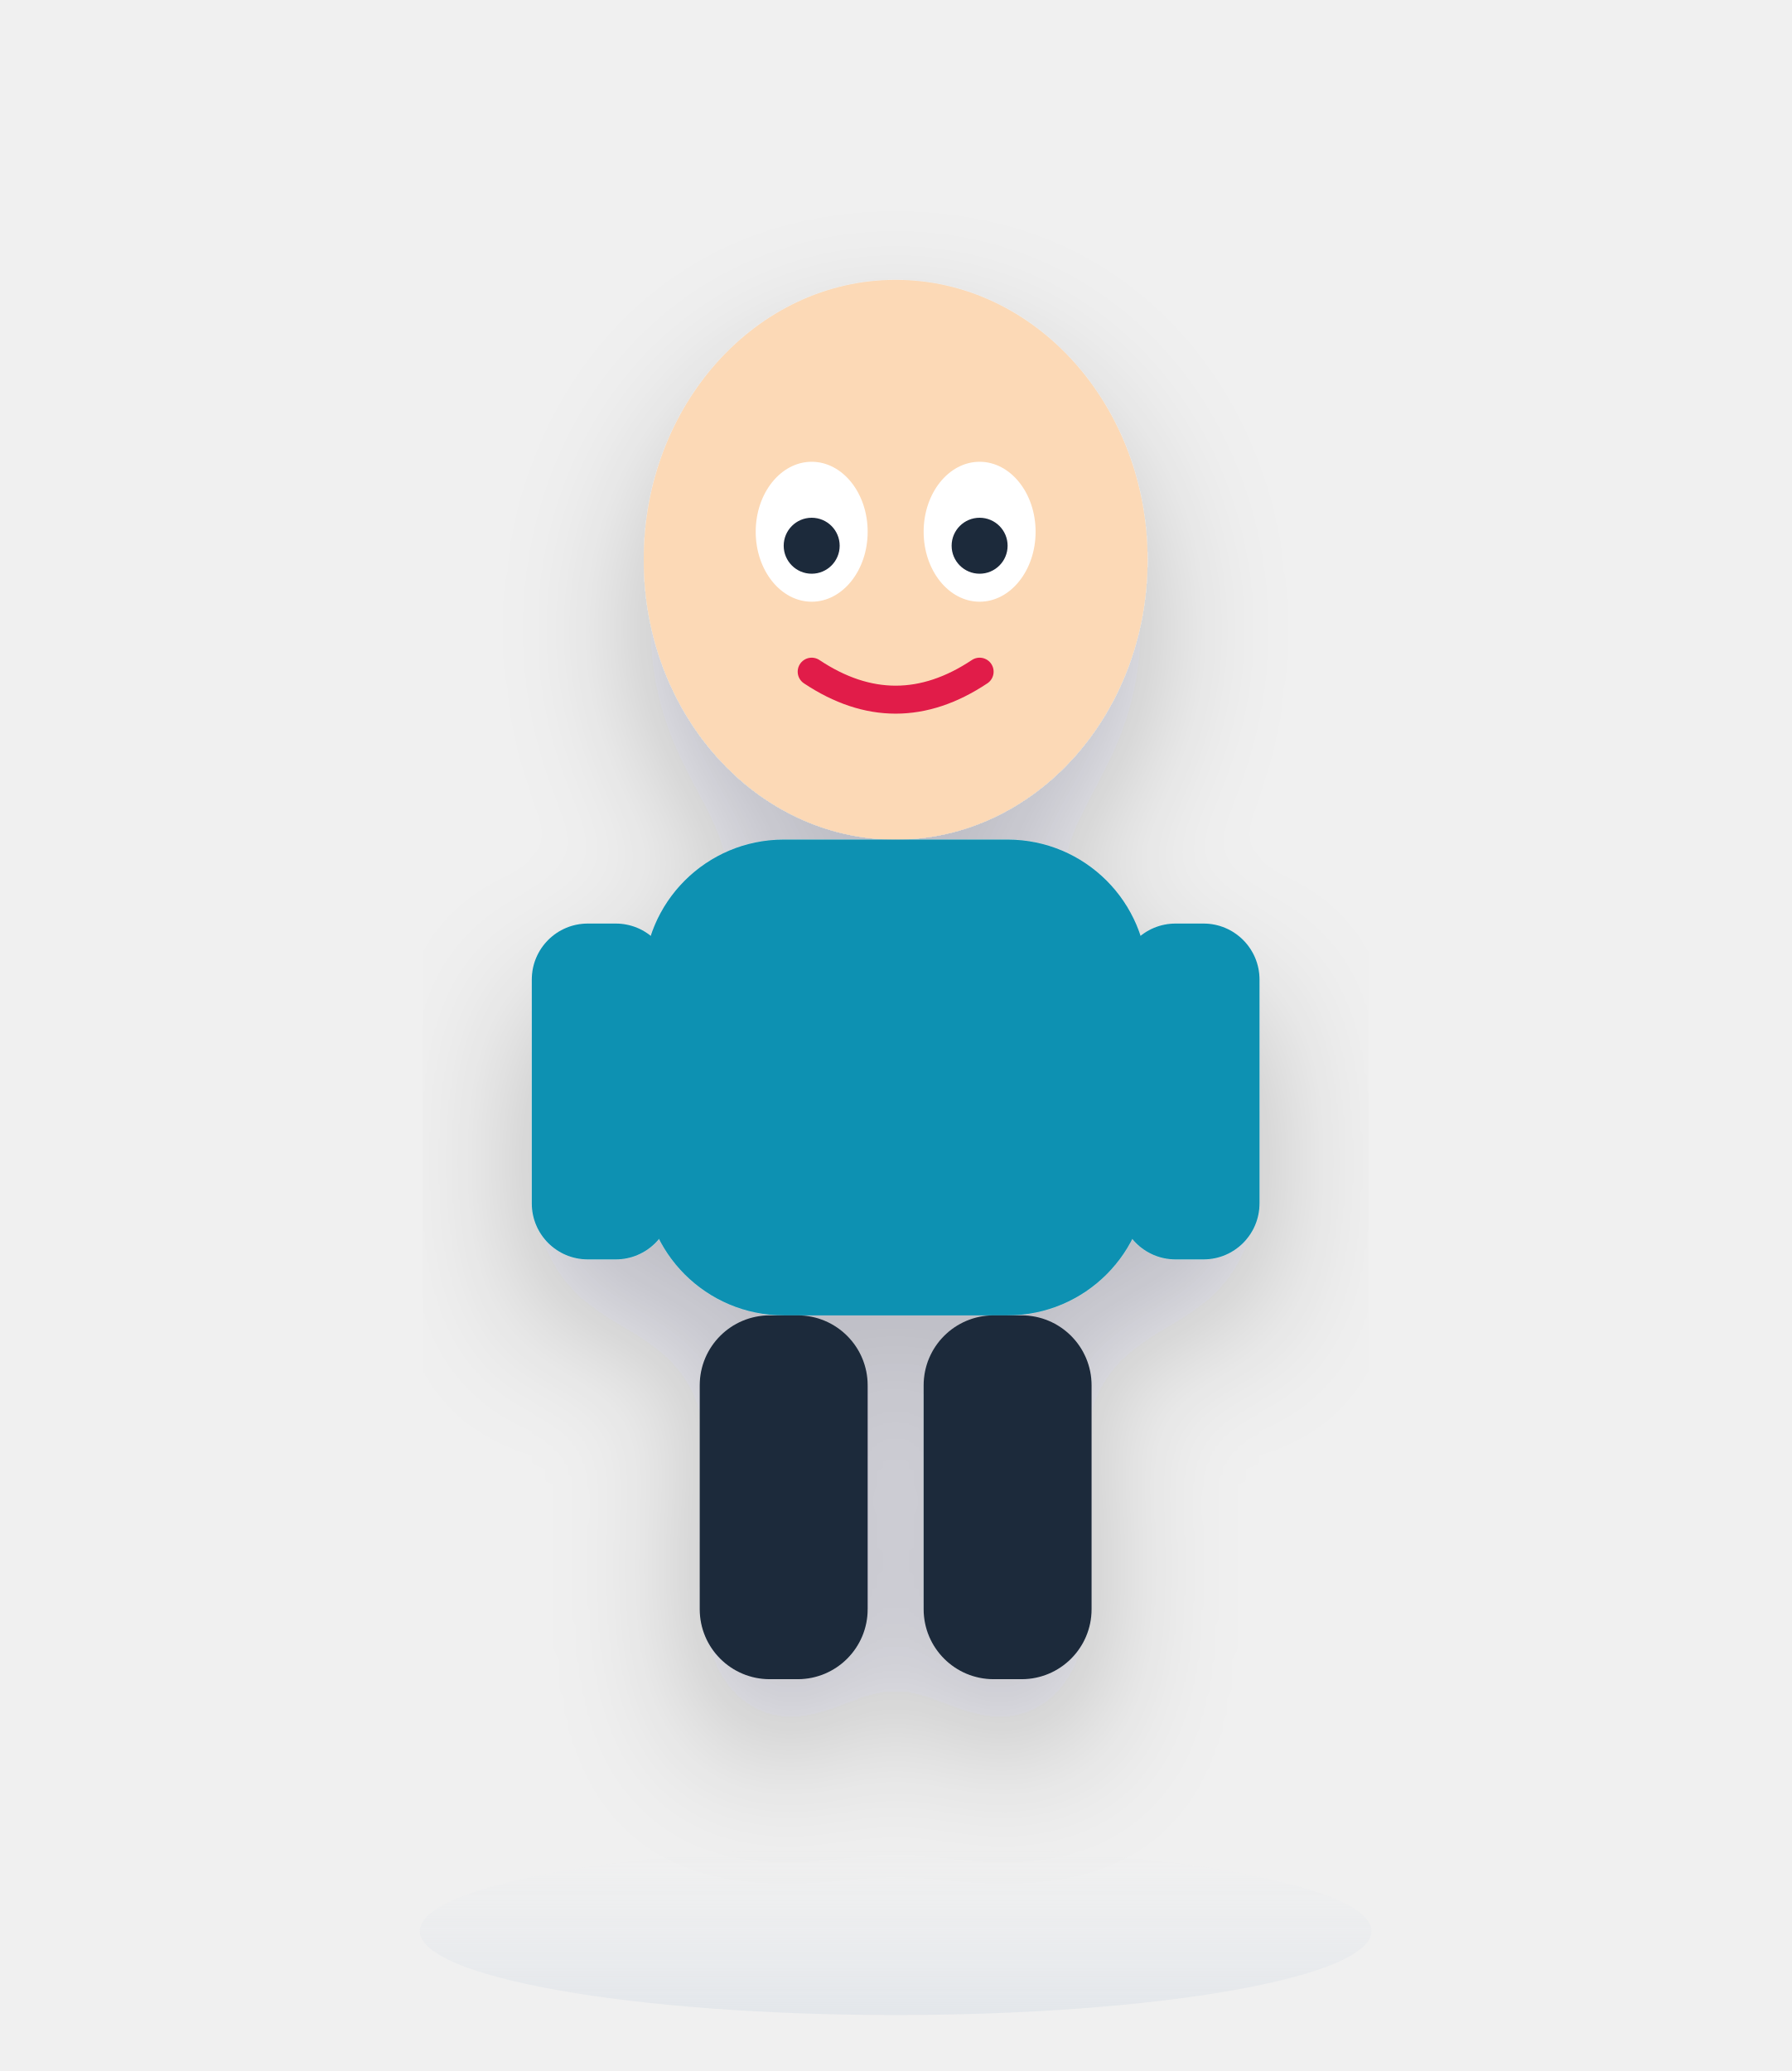
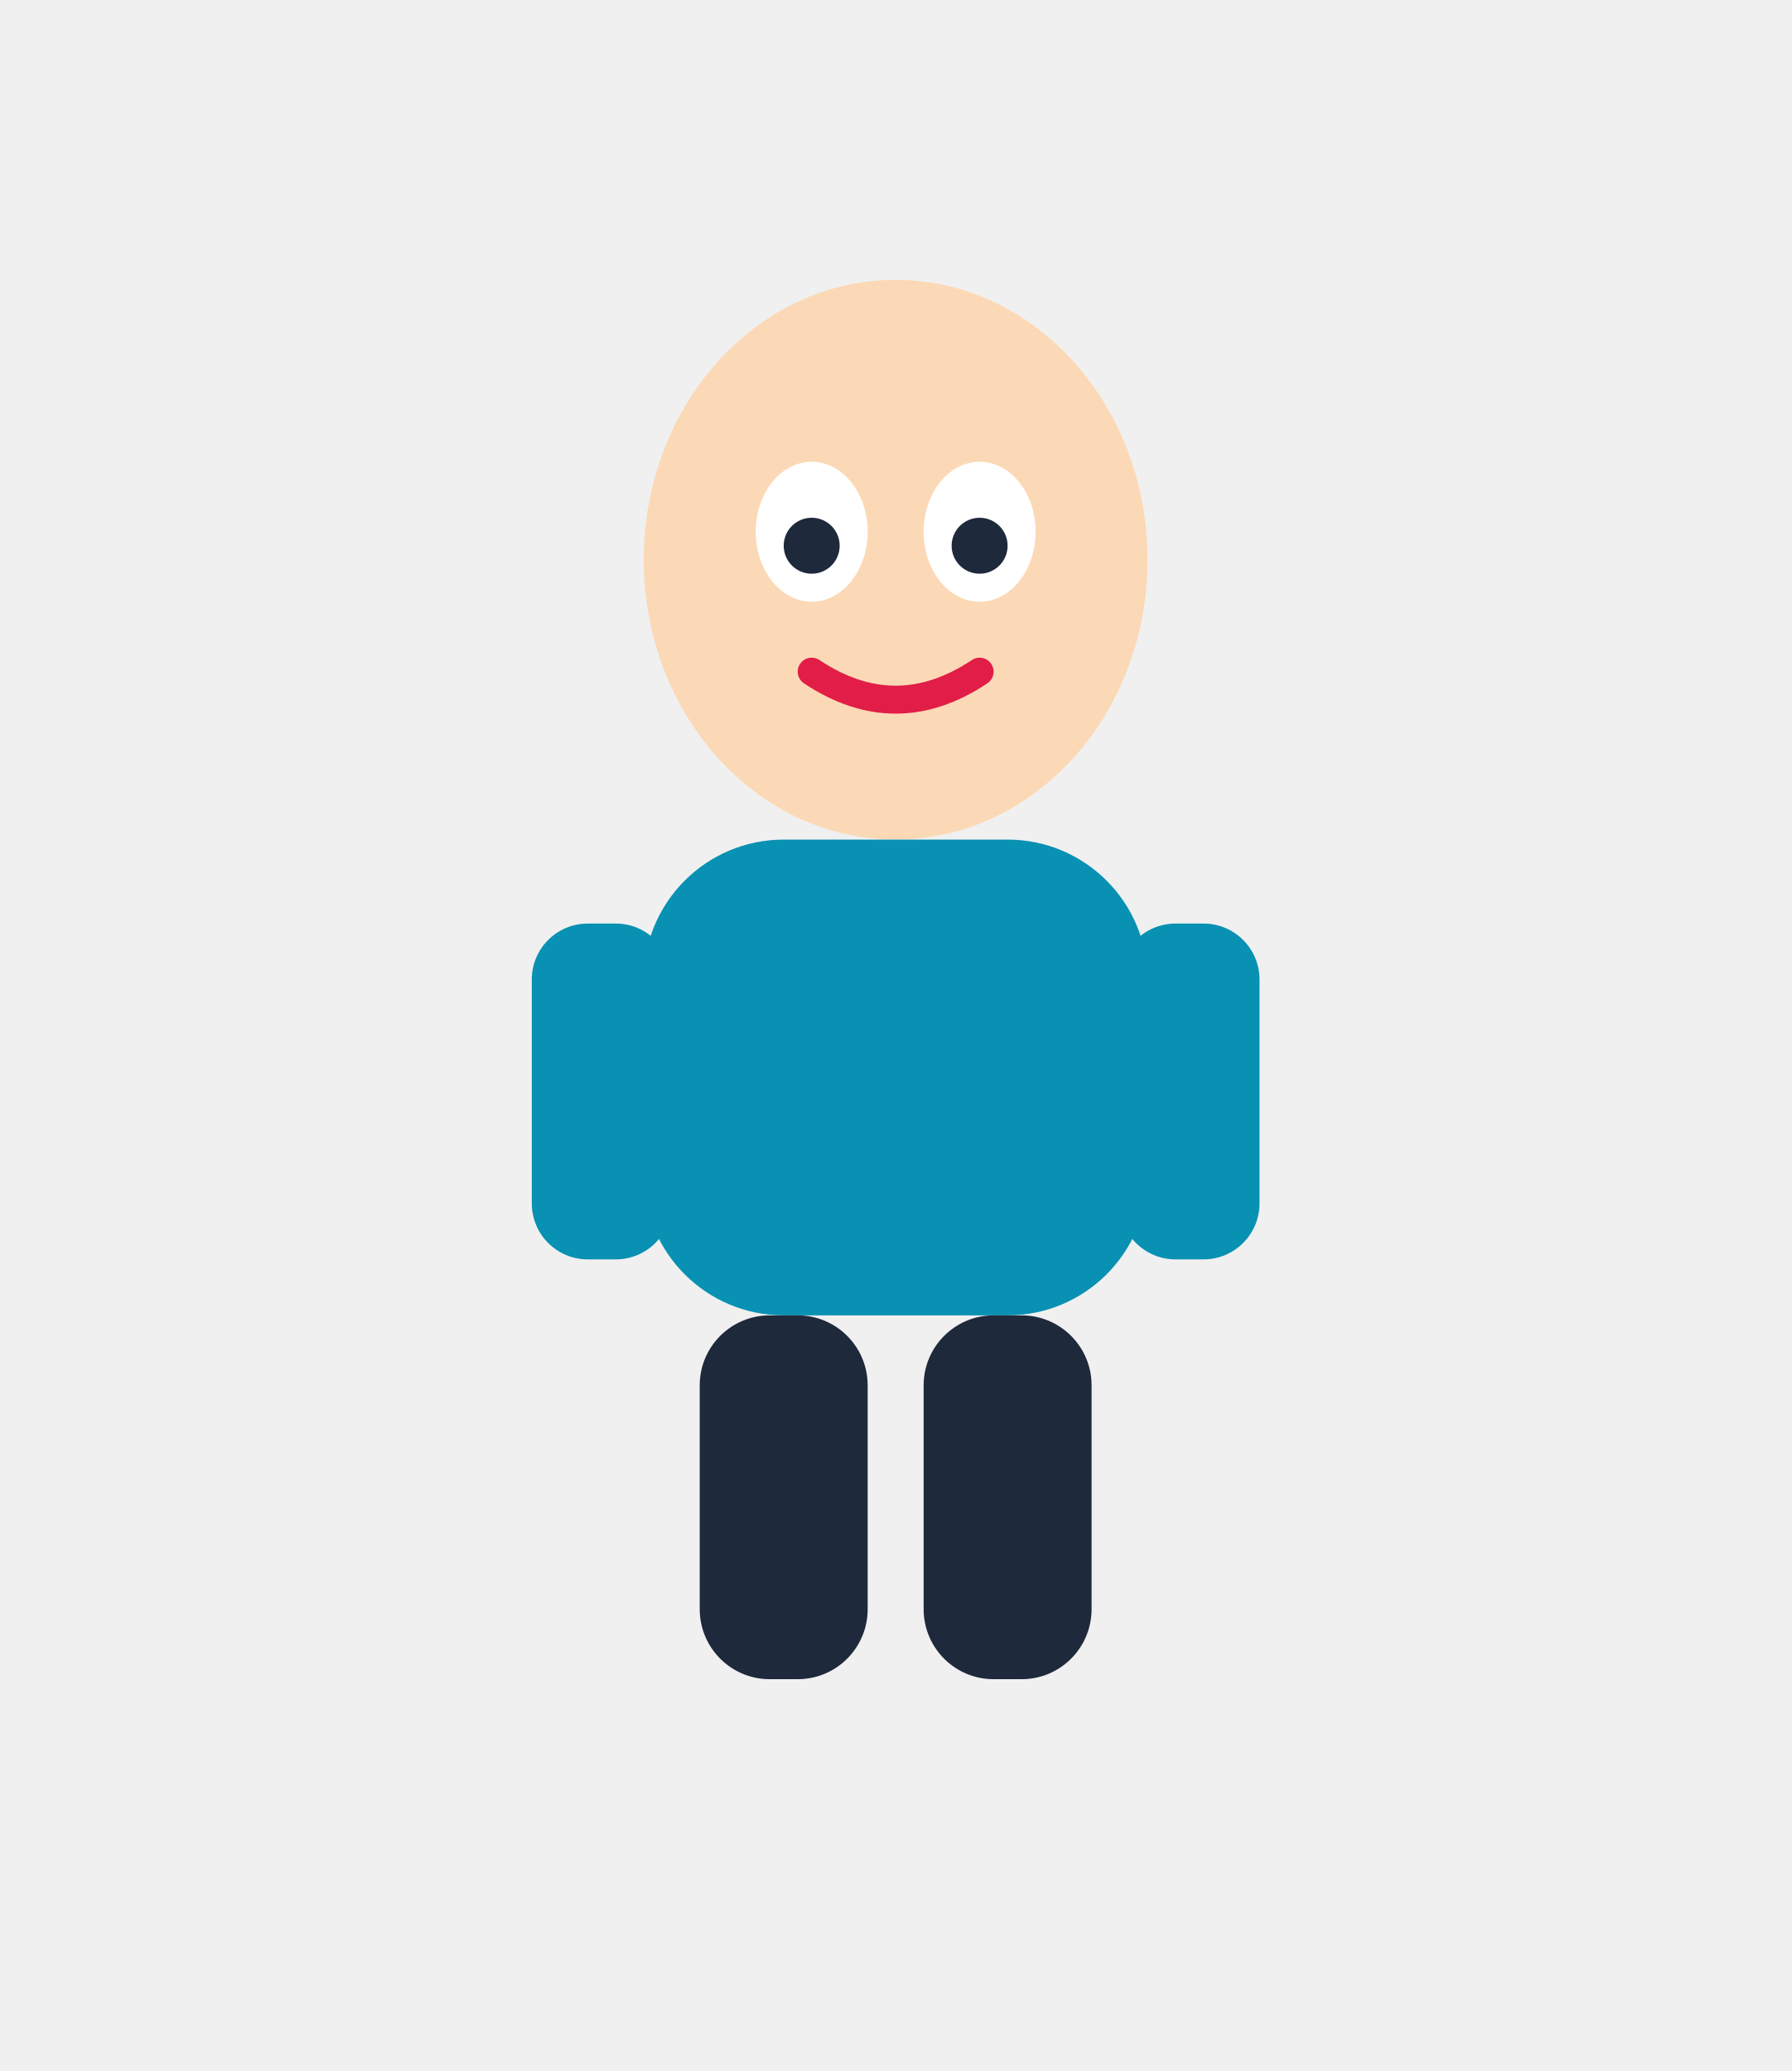
<svg xmlns="http://www.w3.org/2000/svg" viewBox="0 0 128 148" role="img" aria-hidden="true">
-   <defs>
-     <filter id="charShadow" x="-15%" y="-10%" width="130%" height="130%">
-       <feDropShadow dx="0" dy="5" stdDeviation="5" flood-color="#0f172a" flood-opacity="0.22" />
-     </filter>
-     <linearGradient id="floor" x1="0" y1="0" x2="0" y2="1">
-       <stop offset="0%" stop-color="#e2e8f0" stop-opacity="0" />
-       <stop offset="100%" stop-color="#cbd5e1" stop-opacity="0.35" />
-     </linearGradient>
-   </defs>
-   <ellipse cx="64" cy="138" rx="34" ry="6" fill="url(#floor)" />
-   <g filter="url(#charShadow)">
-     <ellipse cx="64" cy="40" rx="18" ry="20" fill="#fcd9b6" />
-     <ellipse cx="58" cy="38" rx="4" ry="5" fill="#ffffff" />
-     <ellipse cx="70" cy="38" rx="4" ry="5" fill="#ffffff" />
-     <circle cx="58" cy="39" r="2" fill="#1e293b" />
-     <circle cx="70" cy="39" r="2" fill="#1e293b" />
-     <path d="M58 48 Q64 52 70 48" fill="none" stroke="#e11d48" stroke-width="2" stroke-linecap="round" />
-     <rect x="46" y="60" width="36" height="34" rx="10" fill="#0891b2" />
-     <rect x="38" y="66" width="10" height="24" rx="4" fill="#0891b2" />
-     <rect x="80" y="66" width="10" height="24" rx="4" fill="#0891b2" />
-     <rect x="50" y="94" width="12" height="26" rx="5" fill="#1e293b" />
-     <rect x="66" y="94" width="12" height="26" rx="5" fill="#1e293b" />
-   </g>
+   <ellipse cx="64" cy="40" rx="18" ry="20" fill="#fcd9b6" />
+   <ellipse cx="58" cy="38" rx="4" ry="5" fill="#ffffff" />
+   <ellipse cx="70" cy="38" rx="4" ry="5" fill="#ffffff" />
+   <circle cx="58" cy="39" r="2" fill="#1e293b" />
+   <circle cx="70" cy="39" r="2" fill="#1e293b" />
+   <path d="M58 48 Q64 52 70 48" fill="none" stroke="#e11d48" stroke-width="2" stroke-linecap="round" />
+   <rect x="46" y="60" width="36" height="34" rx="10" fill="#0891b2" />
+   <rect x="38" y="66" width="10" height="24" rx="4" fill="#0891b2" />
+   <rect x="80" y="66" width="10" height="24" rx="4" fill="#0891b2" />
+   <rect x="50" y="94" width="12" height="26" rx="5" fill="#1e293b" />
+   <rect x="66" y="94" width="12" height="26" rx="5" fill="#1e293b" />
</svg>
